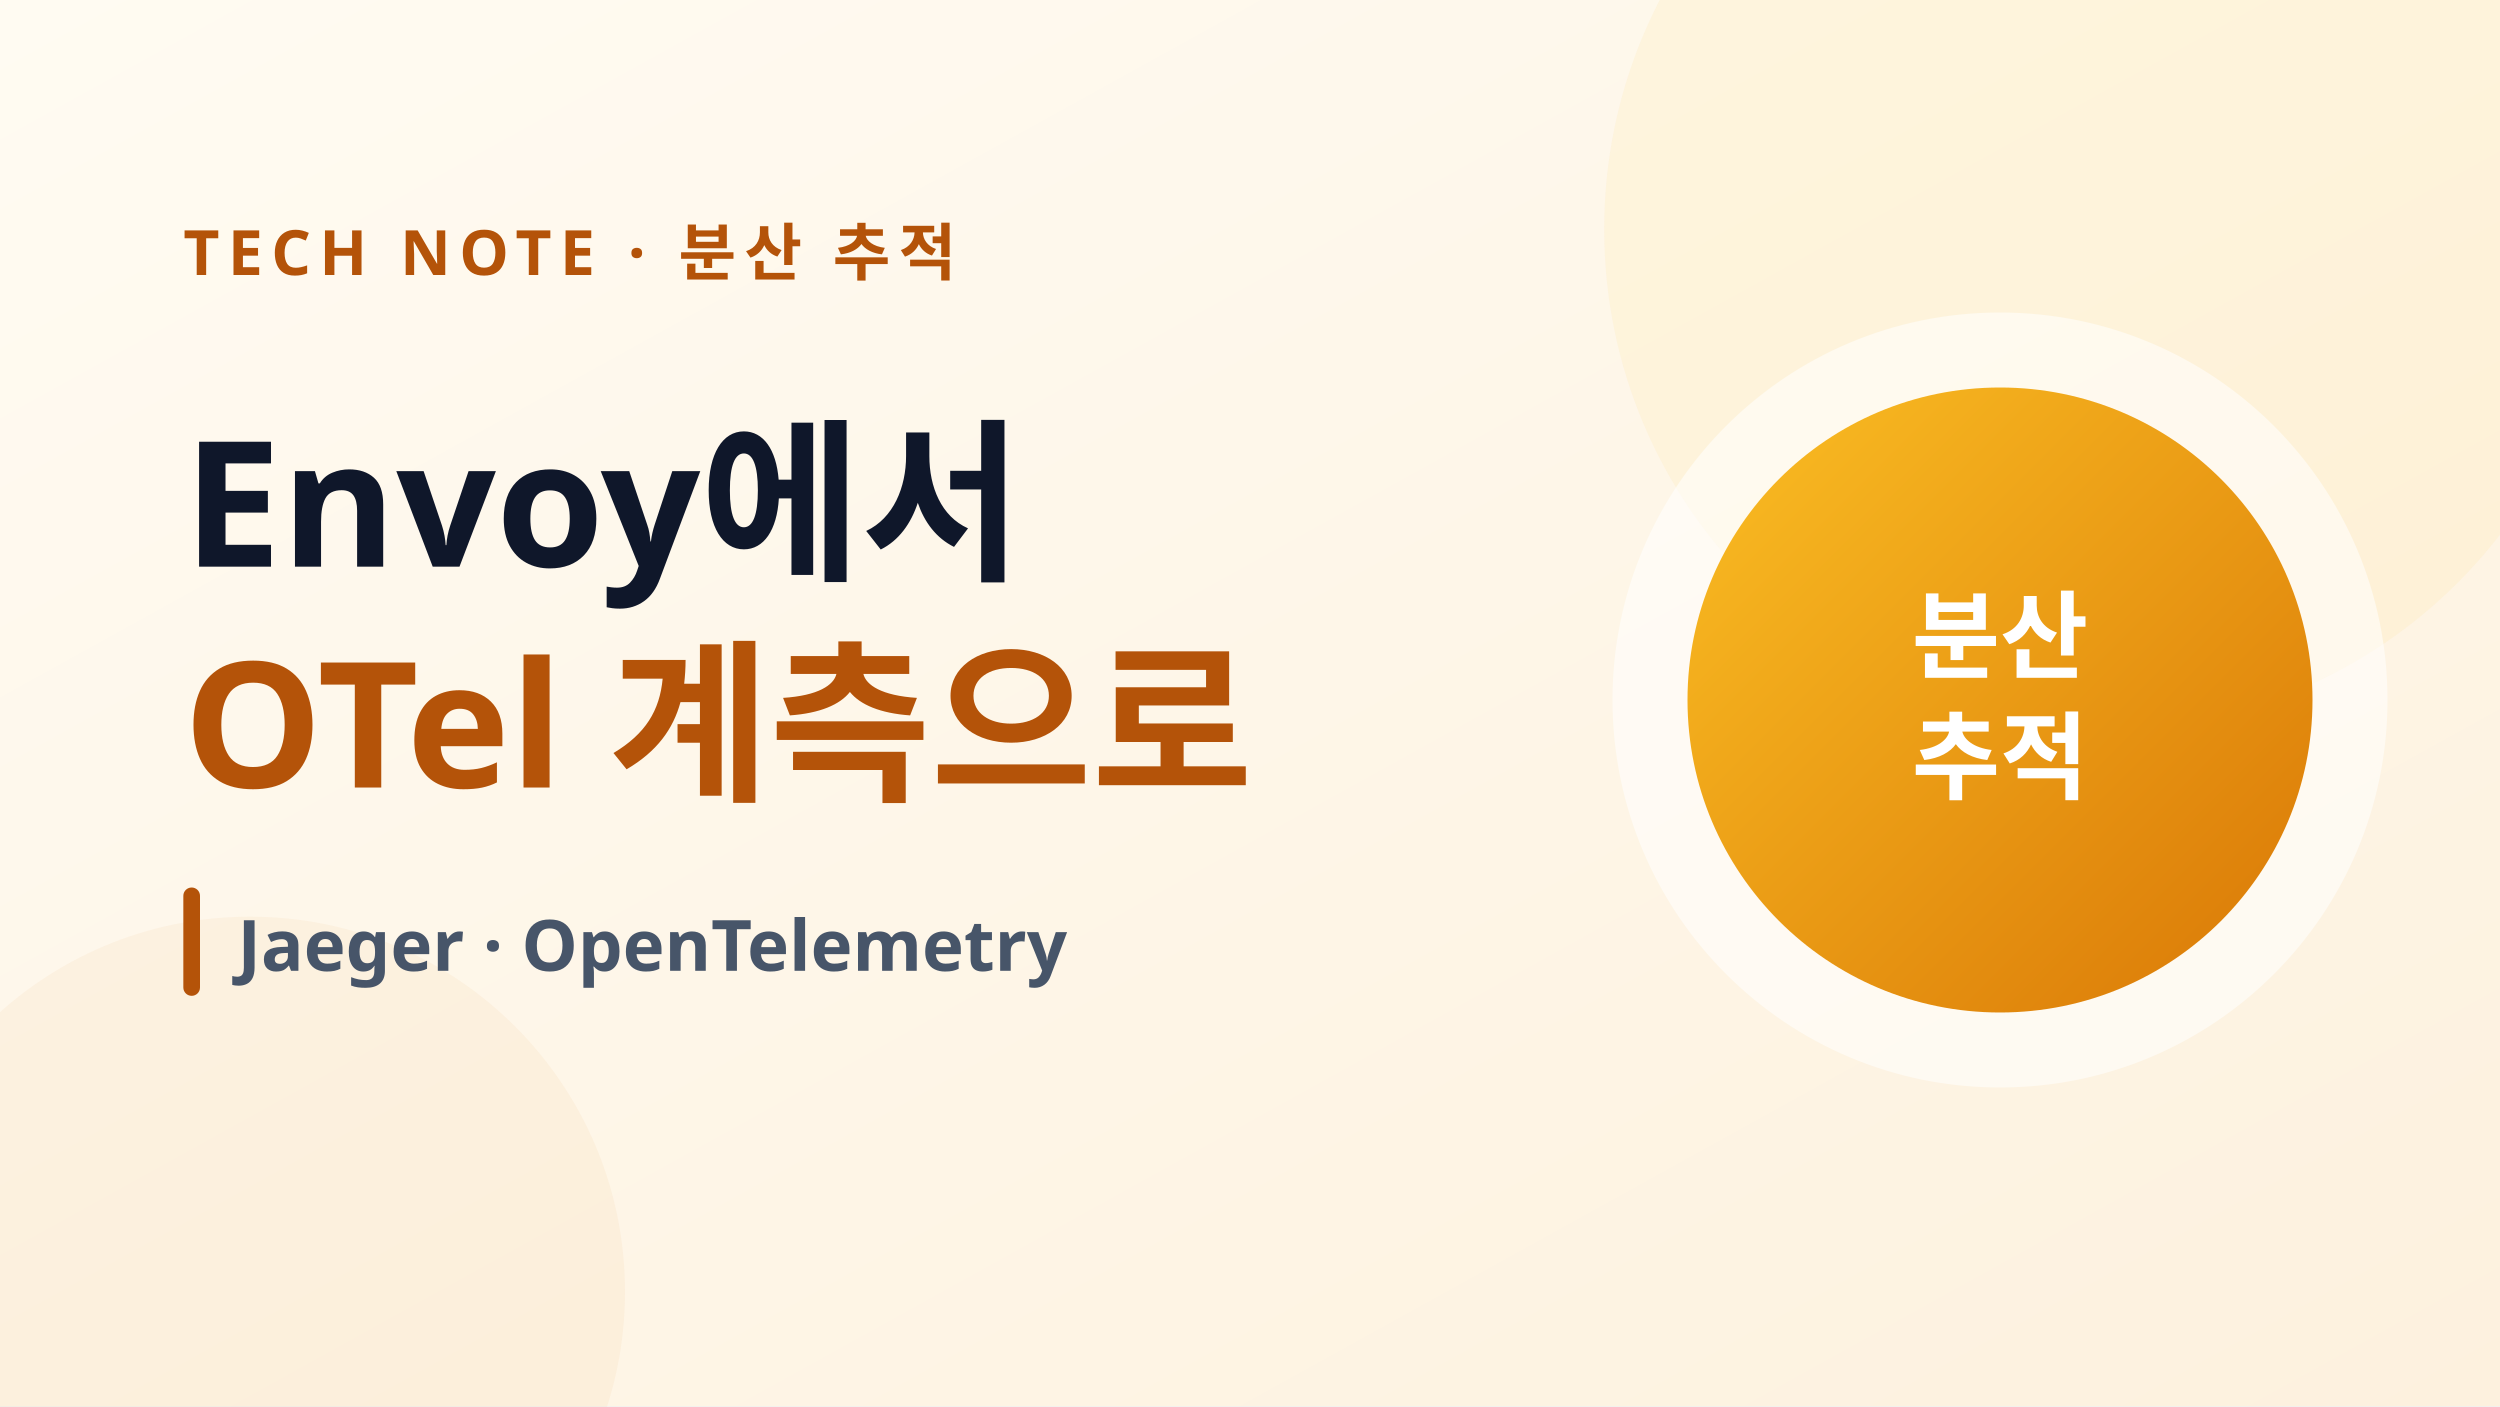
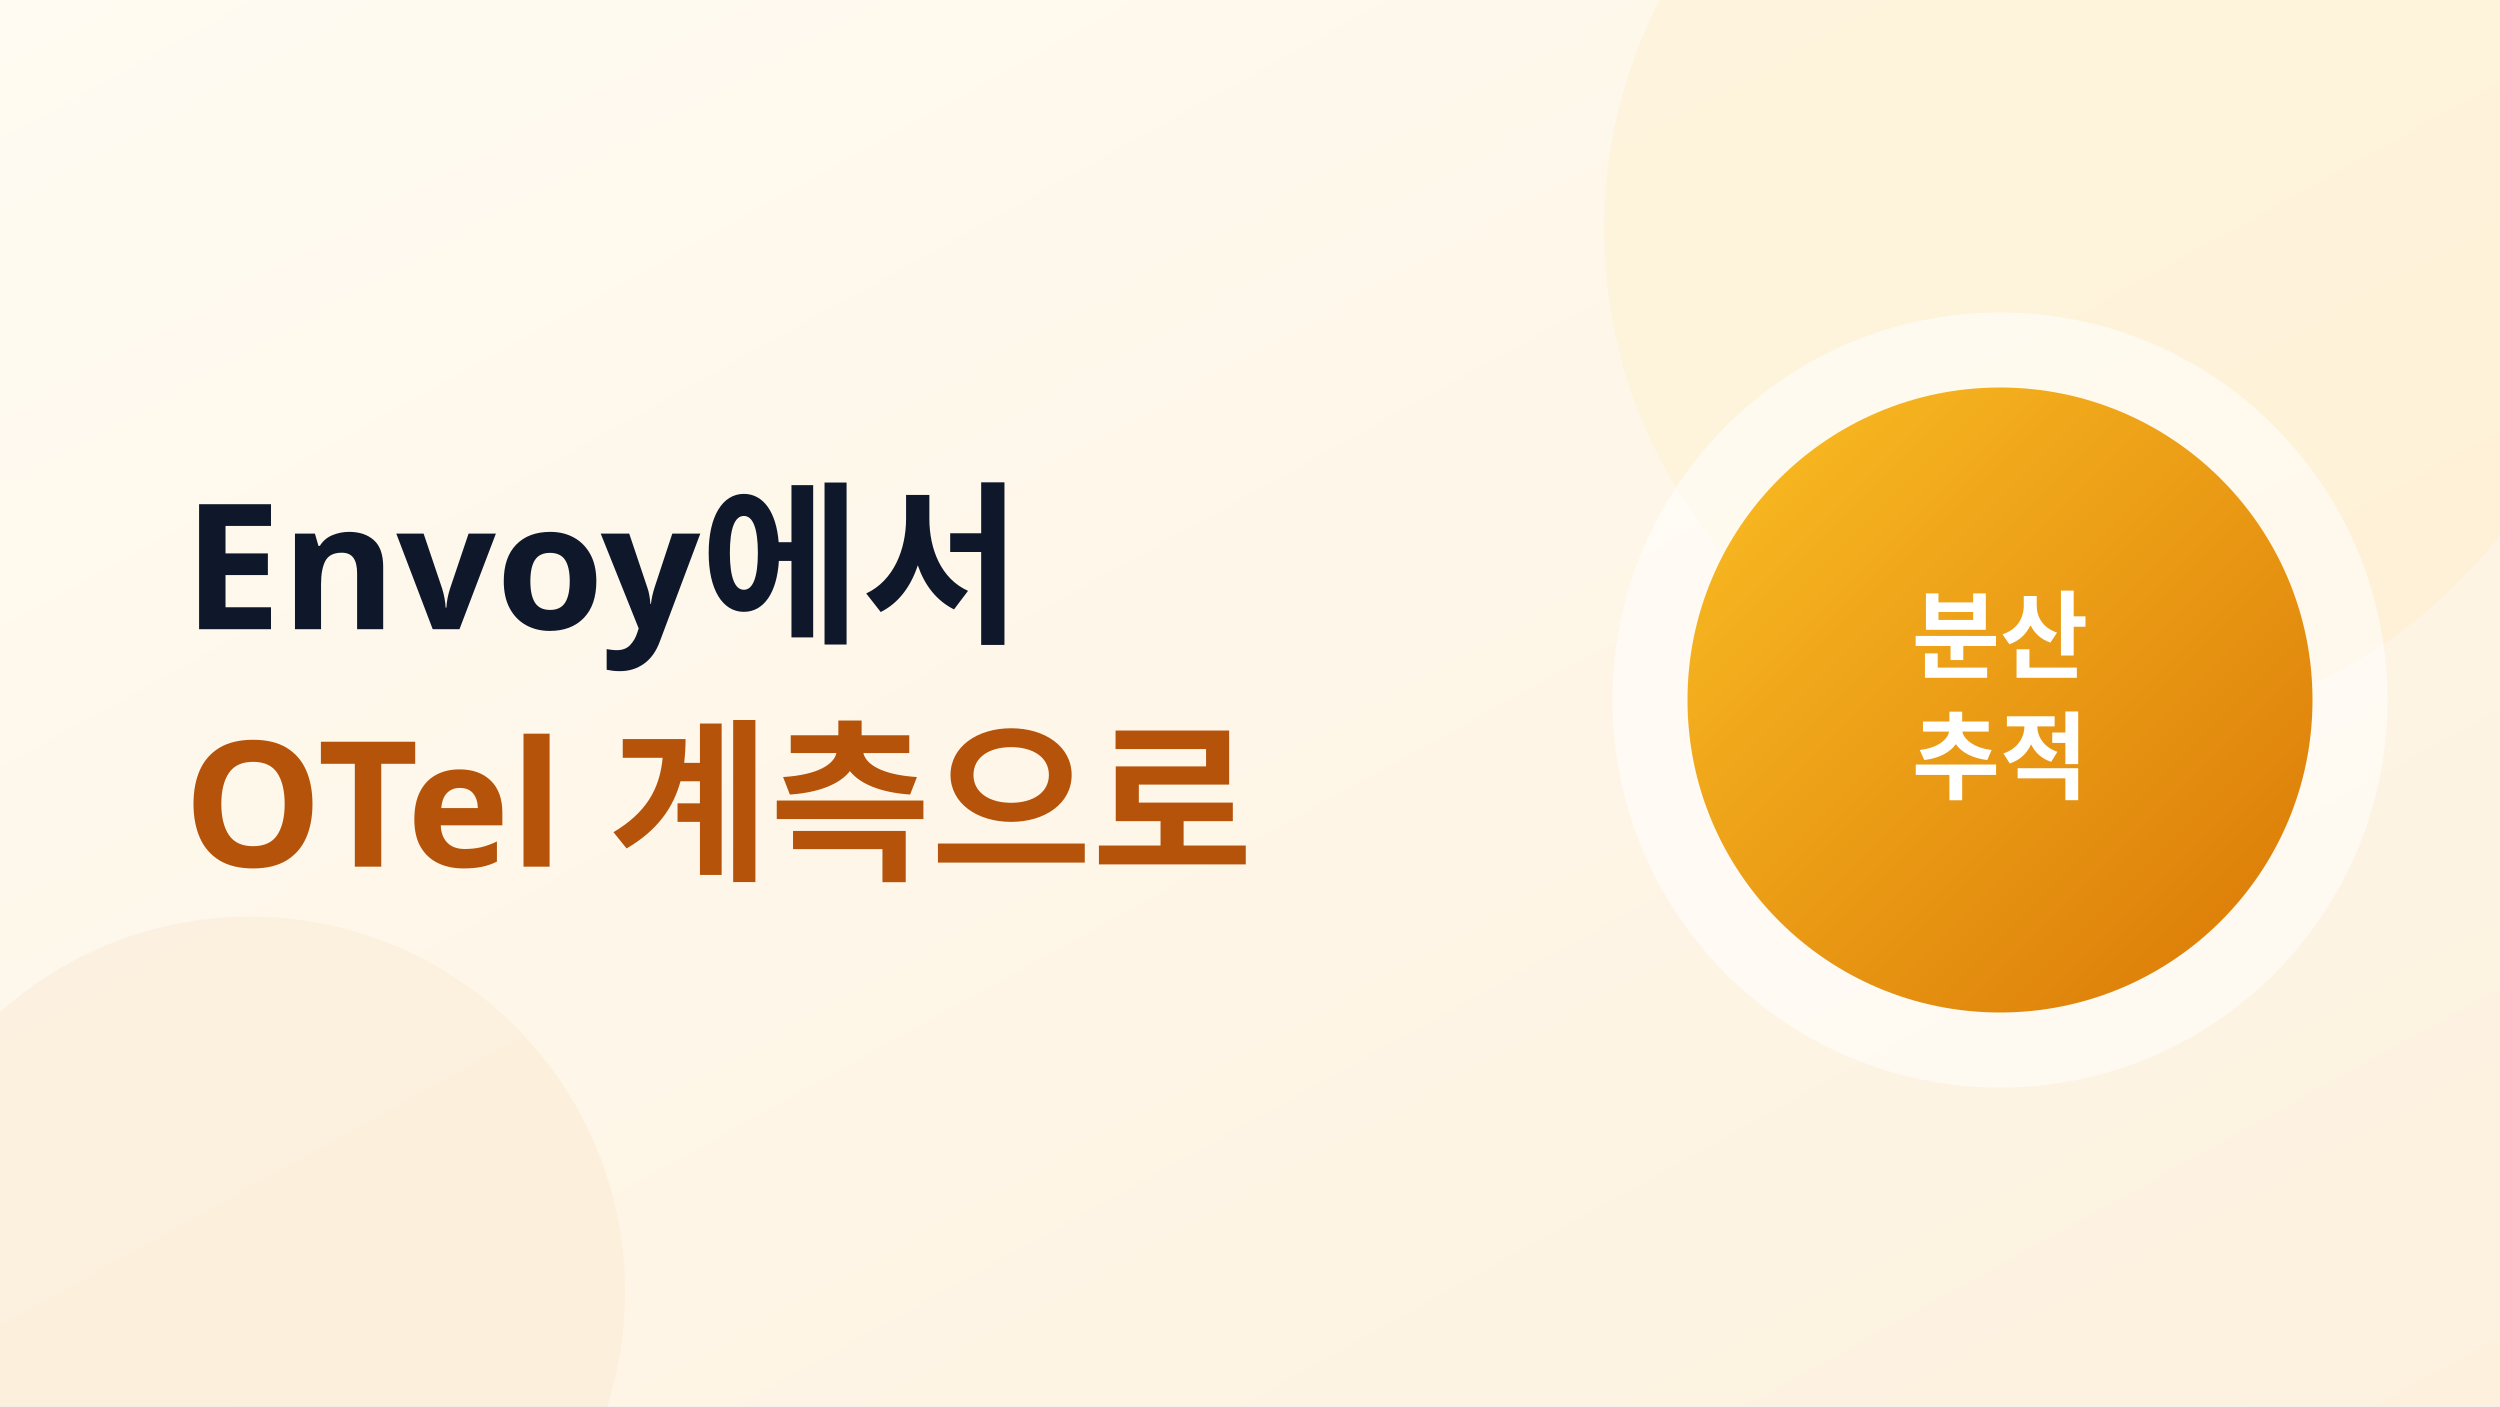
<svg xmlns="http://www.w3.org/2000/svg" viewBox="0 0 1200 675" role="img" aria-label="TECH NOTE · 분산 추적 — Envoy에서 OTel 계측으로">
  <defs>
    <linearGradient id="bg" x1="0" y1="0" x2="1" y2="1">
      <stop offset="0" stop-color="#fffbf2" />
      <stop offset="1" stop-color="#fdf1de" />
    </linearGradient>
    <linearGradient id="badge" x1="0" y1="0" x2="1" y2="1">
      <stop offset="0" stop-color="#fbbf24" />
      <stop offset="1" stop-color="#d97706" />
    </linearGradient>
  </defs>
  <rect width="1200" height="675" fill="url(#bg)" />
  <circle cx="1010" cy="110" r="240" fill="#fbbf24" opacity="0.07" />
  <circle cx="120" cy="620" r="180" fill="#d97706" opacity="0.05" />
-   <text x="88" y="132" font-family="Pretendard,'Pretendard Variable','Malgun Gothic','Apple SD Gothic Neo','Noto Sans KR',sans-serif" font-size="30" font-weight="700" letter-spacing="4" fill="#b45309">TECH NOTE · 분산 추적</text>
-   <text x="88" y="272" font-family="Pretendard,'Pretendard Variable','Malgun Gothic','Apple SD Gothic Neo','Noto Sans KR',sans-serif" font-size="84" font-weight="800" fill="#0f172a">Envoy에서</text>
-   <text x="88" y="378" font-family="Pretendard,'Pretendard Variable','Malgun Gothic','Apple SD Gothic Neo','Noto Sans KR',sans-serif" font-size="84" font-weight="800" fill="#b45309">OTel 계측으로</text>
-   <rect x="88" y="426" width="8" height="52" rx="4" fill="#b45309" />
-   <text x="114" y="466" font-family="Pretendard,'Pretendard Variable','Malgun Gothic','Apple SD Gothic Neo','Noto Sans KR',sans-serif" font-size="34" font-weight="600" fill="#475569">Jaeger · OpenTelemetry</text>
+   <text x="88" y="302" font-family="Pretendard,'Pretendard Variable','Malgun Gothic','Apple SD Gothic Neo','Noto Sans KR',sans-serif" font-size="84" font-weight="800" fill="#0f172a">Envoy에서</text>
+   <text x="88" y="416" font-family="Pretendard,'Pretendard Variable','Malgun Gothic','Apple SD Gothic Neo','Noto Sans KR',sans-serif" font-size="84" font-weight="800" fill="#b45309">OTel 계측으로</text>
  <circle cx="960" cy="336" r="186" fill="#ffffff" opacity="0.55" />
  <circle cx="960" cy="336" r="150" fill="url(#badge)" />
  <text x="960" y="322" text-anchor="middle" font-family="Pretendard,'Pretendard Variable','Malgun Gothic','Apple SD Gothic Neo','Noto Sans KR',sans-serif" font-size="46" font-weight="800" fill="#ffffff">분산</text>
  <text x="960" y="380" text-anchor="middle" font-family="Pretendard,'Pretendard Variable','Malgun Gothic','Apple SD Gothic Neo','Noto Sans KR',sans-serif" font-size="46" font-weight="800" fill="#ffffff">추적</text>
</svg>
